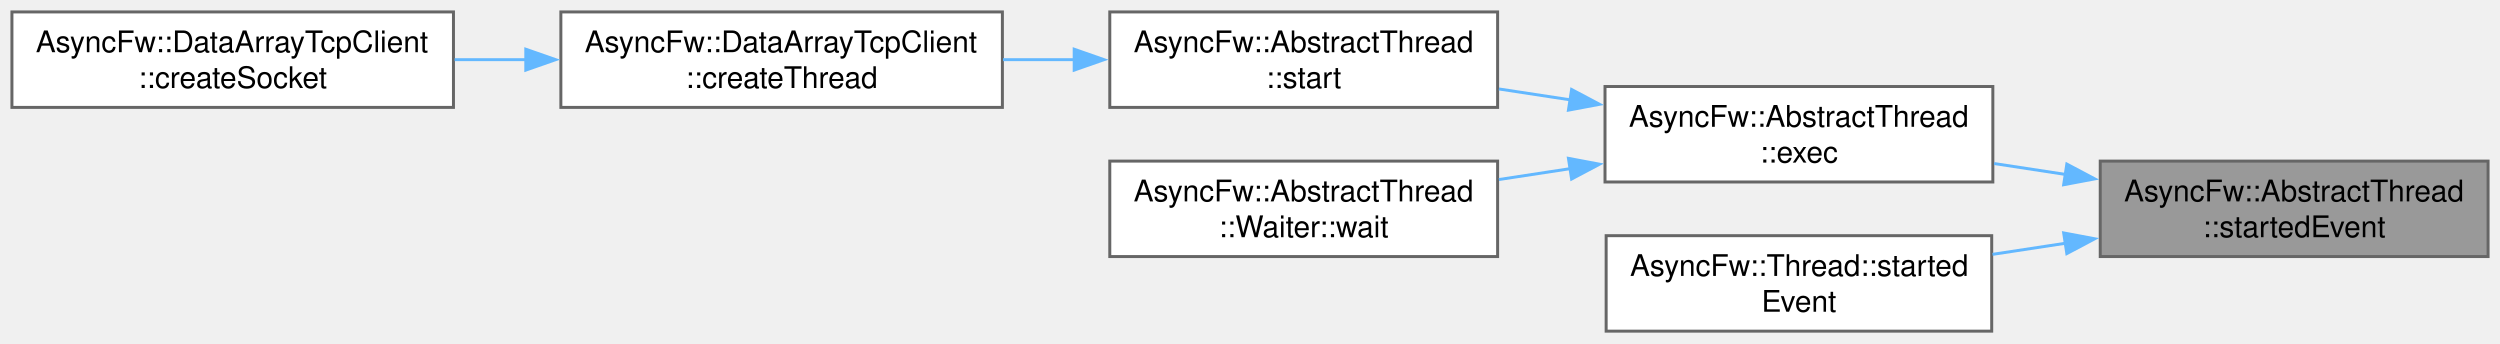
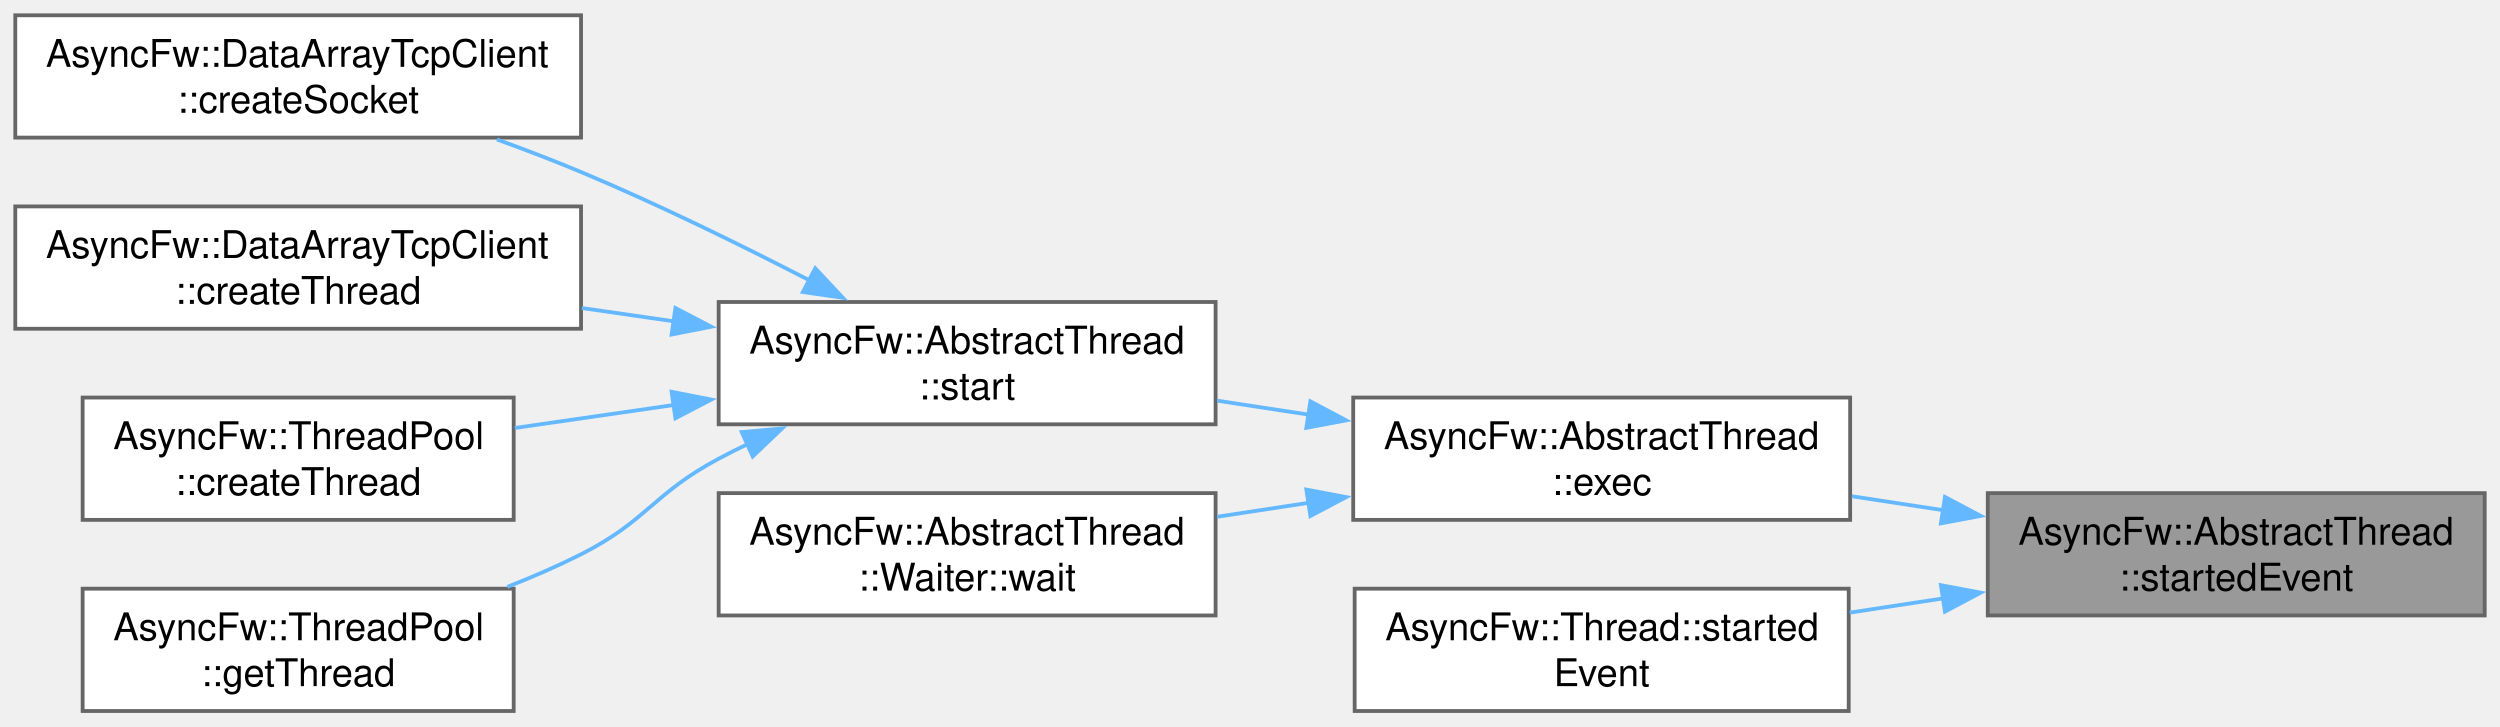
- <svg xmlns="http://www.w3.org/2000/svg" xmlns:xlink="http://www.w3.org/1999/xlink" width="838pt" height="115pt" viewBox="0.00 0.00 838.00 115.00">
-   <g id="graph0" class="graph" transform="scale(1 1) rotate(0) translate(4 111)">
+ <svg xmlns="http://www.w3.org/2000/svg" xmlns:xlink="http://www.w3.org/1999/xlink" width="654pt" height="190pt" viewBox="0.00 0.00 654.00 190.00">
+   <g id="graph0" class="graph" transform="scale(1 1) rotate(0) translate(4 186)">
    <g id="Node000001" class="node">
      <g id="a_Node000001">
        <a xlink:title="This is called from the thread when it starts executing.">
-           <polygon fill="#999999" stroke="#666666" points="830,-57 700,-57 700,-25 830,-25 830,-57" />
-           <text xml:space="preserve" text-anchor="start" x="708" y="-43.5" font-family="Helvetica,sans-Serif" font-size="10.00">AsyncFw::AbstractThread</text>
-           <text xml:space="preserve" text-anchor="middle" x="765" y="-31.5" font-family="Helvetica,sans-Serif" font-size="10.00">::startedEvent</text>
+           <polygon fill="#999999" stroke="#666666" points="646,-57 516,-57 516,-25 646,-25 646,-57" />
+           <text xml:space="preserve" text-anchor="start" x="524" y="-43.5" font-family="Helvetica,sans-Serif" font-size="10.00">AsyncFw::AbstractThread</text>
+           <text xml:space="preserve" text-anchor="middle" x="581" y="-31.5" font-family="Helvetica,sans-Serif" font-size="10.00">::startedEvent</text>
        </a>
      </g>
    </g>
    <g id="Node000002" class="node">
      <g id="a_Node000002">
        <a xlink:href="classAsyncFw_1_1AbstractThread.html#a1abe0f5c637dcc6af5aff00c5291bd4f" target="_top" xlink:title="Run manage loop.">
-           <polygon fill="white" stroke="#666666" points="664,-82 534,-82 534,-50 664,-50 664,-82" />
-           <text xml:space="preserve" text-anchor="start" x="542" y="-68.5" font-family="Helvetica,sans-Serif" font-size="10.00">AsyncFw::AbstractThread</text>
-           <text xml:space="preserve" text-anchor="middle" x="599" y="-56.5" font-family="Helvetica,sans-Serif" font-size="10.00">::exec</text>
+           <polygon fill="white" stroke="#666666" points="480,-82 350,-82 350,-50 480,-50 480,-82" />
+           <text xml:space="preserve" text-anchor="start" x="358" y="-68.5" font-family="Helvetica,sans-Serif" font-size="10.00">AsyncFw::AbstractThread</text>
+           <text xml:space="preserve" text-anchor="middle" x="415" y="-56.5" font-family="Helvetica,sans-Serif" font-size="10.00">::exec</text>
        </a>
      </g>
    </g>
    <g id="edge1_Node000001_Node000002" class="edge">
      <g id="a_edge1_Node000001_Node000002">
        <a xlink:title=" ">
-           <path fill="none" stroke="#63b8ff" d="M688.41,-52.52C680.4,-53.74 672.3,-54.98 664.43,-56.18" />
-           <polygon fill="#63b8ff" stroke="#63b8ff" points="688.8,-56 698.16,-51.04 687.74,-49.08 688.8,-56" />
+           <path fill="none" stroke="#63b8ff" d="M504.41,-52.52C496.4,-53.74 488.3,-54.98 480.43,-56.18" />
+           <polygon fill="#63b8ff" stroke="#63b8ff" points="504.8,-56 514.16,-51.04 503.74,-49.08 504.8,-56" />
        </a>
      </g>
    </g>
-     <g id="Node000007" class="node">
-       <g id="a_Node000007">
+     <g id="Node000009" class="node">
+       <g id="a_Node000009">
        <a xlink:href="classAsyncFw_1_1Thread.html#ae03f85da53209734bdafe450f45e5d53" target="_top" xlink:title="Runs started().">
-           <polygon fill="white" stroke="#666666" points="663.62,-32 534.38,-32 534.38,0 663.62,0 663.62,-32" />
-           <text xml:space="preserve" text-anchor="start" x="542.38" y="-18.5" font-family="Helvetica,sans-Serif" font-size="10.00">AsyncFw::Thread::started</text>
-           <text xml:space="preserve" text-anchor="middle" x="599" y="-6.5" font-family="Helvetica,sans-Serif" font-size="10.00">Event</text>
+           <polygon fill="white" stroke="#666666" points="479.62,-32 350.38,-32 350.38,0 479.62,0 479.62,-32" />
+           <text xml:space="preserve" text-anchor="start" x="358.38" y="-18.5" font-family="Helvetica,sans-Serif" font-size="10.00">AsyncFw::Thread::started</text>
+           <text xml:space="preserve" text-anchor="middle" x="415" y="-6.5" font-family="Helvetica,sans-Serif" font-size="10.00">Event</text>
        </a>
      </g>
    </g>
-     <g id="edge6_Node000001_Node000007" class="edge">
-       <g id="a_edge6_Node000001_Node000007">
+     <g id="edge8_Node000001_Node000009" class="edge">
+       <g id="a_edge8_Node000001_Node000009">
        <a xlink:title=" ">
-           <path fill="none" stroke="#63b8ff" d="M688.52,-29.49C680.28,-28.24 671.96,-26.97 663.89,-25.74" />
-           <polygon fill="#63b8ff" stroke="#63b8ff" points="687.74,-32.92 698.16,-30.96 688.8,-26 687.74,-32.92" />
+           <path fill="none" stroke="#63b8ff" d="M504.52,-29.49C496.28,-28.24 487.96,-26.97 479.89,-25.74" />
+           <polygon fill="#63b8ff" stroke="#63b8ff" points="503.74,-32.92 514.16,-30.96 504.8,-26 503.74,-32.92" />
        </a>
      </g>
    </g>
    <g id="Node000003" class="node">
      <g id="a_Node000003">
        <a xlink:href="classAsyncFw_1_1AbstractThread.html#afdaccb5da7d4bee5e9ff687f761bd21f" target="_top" xlink:title="Create a managed thread and run exec().">
-           <polygon fill="white" stroke="#666666" points="498,-107 368,-107 368,-75 498,-75 498,-107" />
-           <text xml:space="preserve" text-anchor="start" x="376" y="-93.5" font-family="Helvetica,sans-Serif" font-size="10.00">AsyncFw::AbstractThread</text>
-           <text xml:space="preserve" text-anchor="middle" x="433" y="-81.5" font-family="Helvetica,sans-Serif" font-size="10.00">::start</text>
+           <polygon fill="white" stroke="#666666" points="314,-107 184,-107 184,-75 314,-75 314,-107" />
+           <text xml:space="preserve" text-anchor="start" x="192" y="-93.5" font-family="Helvetica,sans-Serif" font-size="10.00">AsyncFw::AbstractThread</text>
+           <text xml:space="preserve" text-anchor="middle" x="249" y="-81.5" font-family="Helvetica,sans-Serif" font-size="10.00">::start</text>
        </a>
      </g>
    </g>
    <g id="edge2_Node000002_Node000003" class="edge">
      <g id="a_edge2_Node000002_Node000003">
        <a xlink:title=" ">
-           <path fill="none" stroke="#63b8ff" d="M522.41,-77.52C514.4,-78.74 506.3,-79.98 498.43,-81.18" />
-           <polygon fill="#63b8ff" stroke="#63b8ff" points="522.8,-81 532.16,-76.04 521.74,-74.08 522.8,-81" />
+           <path fill="none" stroke="#63b8ff" d="M338.41,-77.52C330.4,-78.74 322.3,-79.98 314.43,-81.18" />
+           <polygon fill="#63b8ff" stroke="#63b8ff" points="338.8,-81 348.16,-76.04 337.74,-74.08 338.8,-81" />
        </a>
      </g>
    </g>
-     <g id="Node000006" class="node">
-       <g id="a_Node000006">
+     <g id="Node000008" class="node">
+       <g id="a_Node000008">
        <a xlink:href="classAsyncFw_1_1AbstractThread_1_1Waiter.html#ad2a62fc1276d8be1986a7e77f6dfb437" target="_top" xlink:title="Suspends the caller by running a controlled nested exec() loop until completed.">
-           <polygon fill="white" stroke="#666666" points="498,-57 368,-57 368,-25 498,-25 498,-57" />
-           <text xml:space="preserve" text-anchor="start" x="376" y="-43.5" font-family="Helvetica,sans-Serif" font-size="10.00">AsyncFw::AbstractThread</text>
-           <text xml:space="preserve" text-anchor="middle" x="433" y="-31.5" font-family="Helvetica,sans-Serif" font-size="10.00">::Waiter::wait</text>
+           <polygon fill="white" stroke="#666666" points="314,-57 184,-57 184,-25 314,-25 314,-57" />
+           <text xml:space="preserve" text-anchor="start" x="192" y="-43.5" font-family="Helvetica,sans-Serif" font-size="10.00">AsyncFw::AbstractThread</text>
+           <text xml:space="preserve" text-anchor="middle" x="249" y="-31.5" font-family="Helvetica,sans-Serif" font-size="10.00">::Waiter::wait</text>
        </a>
      </g>
    </g>
-     <g id="edge5_Node000002_Node000006" class="edge">
-       <g id="a_edge5_Node000002_Node000006">
+     <g id="edge7_Node000002_Node000008" class="edge">
+       <g id="a_edge7_Node000002_Node000008">
        <a xlink:title=" ">
-           <path fill="none" stroke="#63b8ff" d="M522.41,-54.48C514.4,-53.26 506.3,-52.02 498.43,-50.82" />
-           <polygon fill="#63b8ff" stroke="#63b8ff" points="521.74,-57.92 532.16,-55.96 522.8,-51 521.74,-57.92" />
+           <path fill="none" stroke="#63b8ff" d="M338.41,-54.48C330.4,-53.26 322.3,-52.02 314.43,-50.82" />
+           <polygon fill="#63b8ff" stroke="#63b8ff" points="337.74,-57.92 348.16,-55.96 338.8,-51 337.74,-57.92" />
        </a>
      </g>
    </g>
    <g id="Node000004" class="node">
      <g id="a_Node000004">
-         <a xlink:href="classAsyncFw_1_1DataArrayTcpClient.html#af5306849ea109fb9e5bfba5360cfe57a" target="_top" xlink:title="Allocates and spawns a new worker thread within the client pool context.">
-           <polygon fill="white" stroke="#666666" points="332,-107 184,-107 184,-75 332,-75 332,-107" />
-           <text xml:space="preserve" text-anchor="start" x="192" y="-93.5" font-family="Helvetica,sans-Serif" font-size="10.00">AsyncFw::DataArrayTcpClient</text>
-           <text xml:space="preserve" text-anchor="middle" x="258" y="-81.5" font-family="Helvetica,sans-Serif" font-size="10.00">::createThread</text>
+         <a xlink:href="classAsyncFw_1_1DataArrayTcpClient.html#aa005c8c643454bd1ae4ae0c7fe4c1068" target="_top" xlink:title="Allocates a new socket instance and associates it with a specific worker thread.">
+           <polygon fill="white" stroke="#666666" points="148,-182 0,-182 0,-150 148,-150 148,-182" />
+           <text xml:space="preserve" text-anchor="start" x="8" y="-168.5" font-family="Helvetica,sans-Serif" font-size="10.00">AsyncFw::DataArrayTcpClient</text>
+           <text xml:space="preserve" text-anchor="middle" x="74" y="-156.5" font-family="Helvetica,sans-Serif" font-size="10.00">::createSocket</text>
        </a>
      </g>
    </g>
    <g id="edge3_Node000003_Node000004" class="edge">
      <g id="a_edge3_Node000003_Node000004">
        <a xlink:title=" ">
-           <path fill="none" stroke="#63b8ff" d="M356.08,-91C348.16,-91 340.11,-91 332.21,-91" />
-           <polygon fill="#63b8ff" stroke="#63b8ff" points="356.07,-94.5 366.07,-91 356.07,-87.5 356.07,-94.5" />
+           <path fill="none" stroke="#63b8ff" d="M207.71,-112.68C189.7,-121.97 168.05,-132.6 148,-141 140.96,-143.95 133.43,-146.83 125.99,-149.52" />
+           <polygon fill="#63b8ff" stroke="#63b8ff" points="209.27,-115.82 216.52,-108.09 206.03,-109.61 209.27,-115.82" />
        </a>
      </g>
    </g>
    <g id="Node000005" class="node">
      <g id="a_Node000005">
-         <a xlink:href="classAsyncFw_1_1DataArrayTcpClient.html#aa005c8c643454bd1ae4ae0c7fe4c1068" target="_top" xlink:title="Allocates a new socket instance and associates it with a specific worker thread.">
-           <polygon fill="white" stroke="#666666" points="148,-107 0,-107 0,-75 148,-75 148,-107" />
-           <text xml:space="preserve" text-anchor="start" x="8" y="-93.5" font-family="Helvetica,sans-Serif" font-size="10.00">AsyncFw::DataArrayTcpClient</text>
-           <text xml:space="preserve" text-anchor="middle" x="74" y="-81.5" font-family="Helvetica,sans-Serif" font-size="10.00">::createSocket</text>
+         <a xlink:href="classAsyncFw_1_1DataArrayTcpClient.html#af5306849ea109fb9e5bfba5360cfe57a" target="_top" xlink:title="Allocates and spawns a new worker thread within the client pool context.">
+           <polygon fill="white" stroke="#666666" points="148,-132 0,-132 0,-100 148,-100 148,-132" />
+           <text xml:space="preserve" text-anchor="start" x="8" y="-118.5" font-family="Helvetica,sans-Serif" font-size="10.00">AsyncFw::DataArrayTcpClient</text>
+           <text xml:space="preserve" text-anchor="middle" x="74" y="-106.5" font-family="Helvetica,sans-Serif" font-size="10.00">::createThread</text>
        </a>
      </g>
    </g>
-     <g id="edge4_Node000004_Node000005" class="edge">
-       <g id="a_edge4_Node000004_Node000005">
+     <g id="edge4_Node000003_Node000005" class="edge">
+       <g id="a_edge4_Node000003_Node000005">
        <a xlink:title=" ">
-           <path fill="none" stroke="#63b8ff" d="M172.46,-91C164.42,-91 156.31,-91 148.39,-91" />
-           <polygon fill="#63b8ff" stroke="#63b8ff" points="172.25,-94.5 182.25,-91 172.25,-87.5 172.25,-94.5" />
+           <path fill="none" stroke="#63b8ff" d="M172.36,-101.93C164.34,-103.09 156.2,-104.27 148.21,-105.42" />
+           <polygon fill="#63b8ff" stroke="#63b8ff" points="172.69,-105.42 182.08,-100.53 171.69,-98.49 172.69,-105.42" />
+         </a>
+       </g>
+     </g>
+     <g id="Node000006" class="node">
+       <g id="a_Node000006">
+         <a xlink:href="classAsyncFw_1_1ThreadPool.html#a0acb73f190e29a68ff2bfc1eb6c66a52" target="_top" xlink:title="Spawns a new managed worker thread.">
+           <polygon fill="white" stroke="#666666" points="130.38,-82 17.62,-82 17.62,-50 130.38,-50 130.38,-82" />
+           <text xml:space="preserve" text-anchor="start" x="25.62" y="-68.5" font-family="Helvetica,sans-Serif" font-size="10.00">AsyncFw::ThreadPool</text>
+           <text xml:space="preserve" text-anchor="middle" x="74" y="-56.5" font-family="Helvetica,sans-Serif" font-size="10.00">::createThread</text>
+         </a>
+       </g>
+     </g>
+     <g id="edge5_Node000003_Node000006" class="edge">
+       <g id="a_edge5_Node000003_Node000006">
+         <a xlink:title=" ">
+           <path fill="none" stroke="#63b8ff" d="M172.44,-80.08C158.4,-78.05 143.97,-75.97 130.66,-74.04" />
+           <polygon fill="#63b8ff" stroke="#63b8ff" points="171.69,-83.51 182.08,-81.47 172.69,-76.58 171.69,-83.51" />
+         </a>
+       </g>
+     </g>
+     <g id="Node000007" class="node">
+       <g id="a_Node000007">
+         <a xlink:href="classAsyncFw_1_1ThreadPool.html#a4e73e16c0af130d6311c29952b11f720" target="_top" xlink:title="Selects and returns the least loaded thread from the pool for task distribution.">
+           <polygon fill="white" stroke="#666666" points="130.38,-32 17.62,-32 17.62,0 130.38,0 130.38,-32" />
+           <text xml:space="preserve" text-anchor="start" x="25.62" y="-18.5" font-family="Helvetica,sans-Serif" font-size="10.00">AsyncFw::ThreadPool</text>
+           <text xml:space="preserve" text-anchor="middle" x="74" y="-6.5" font-family="Helvetica,sans-Serif" font-size="10.00">::getThread</text>
+         </a>
+       </g>
+     </g>
+     <g id="edge6_Node000003_Node000007" class="edge">
+       <g id="a_edge6_Node000003_Node000007">
+         <a xlink:title=" ">
+           <path fill="none" stroke="#63b8ff" d="M191.68,-69.88C189.06,-68.62 186.49,-67.33 184,-66 166.81,-56.84 165.38,-49.8 148,-41 141.9,-37.92 135.34,-35.07 128.74,-32.48" />
+           <polygon fill="#63b8ff" stroke="#63b8ff" points="190.03,-72.97 200.58,-73.9 192.91,-66.59 190.03,-72.97" />
        </a>
      </g>
    </g>
  </g>
</svg>
